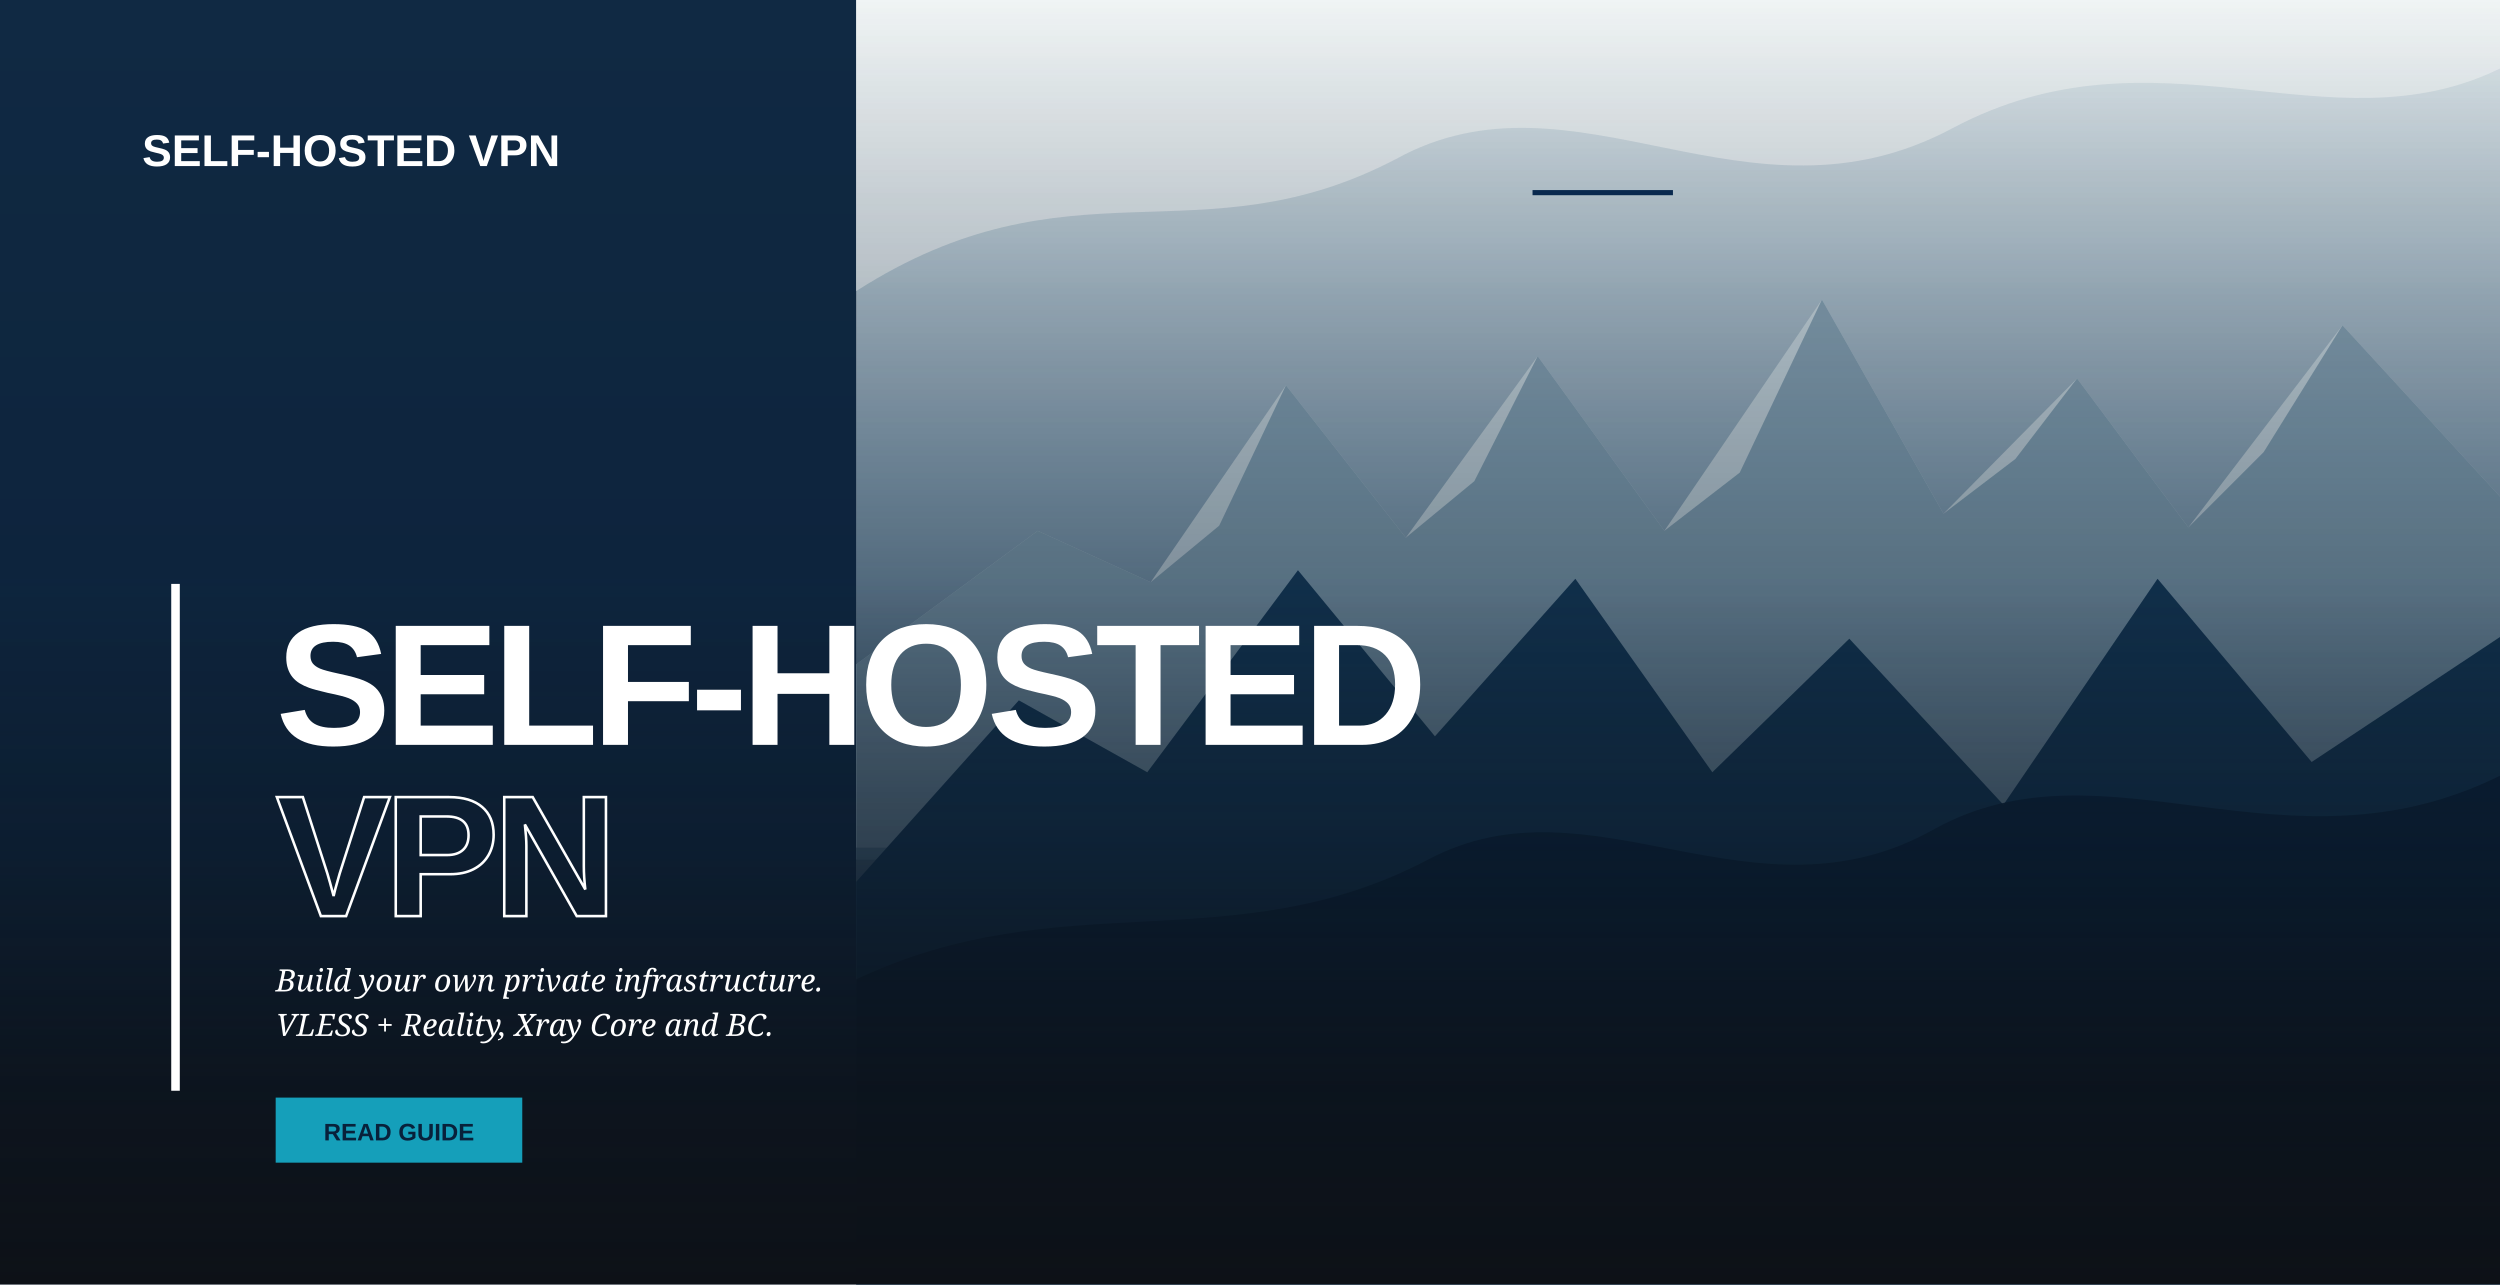
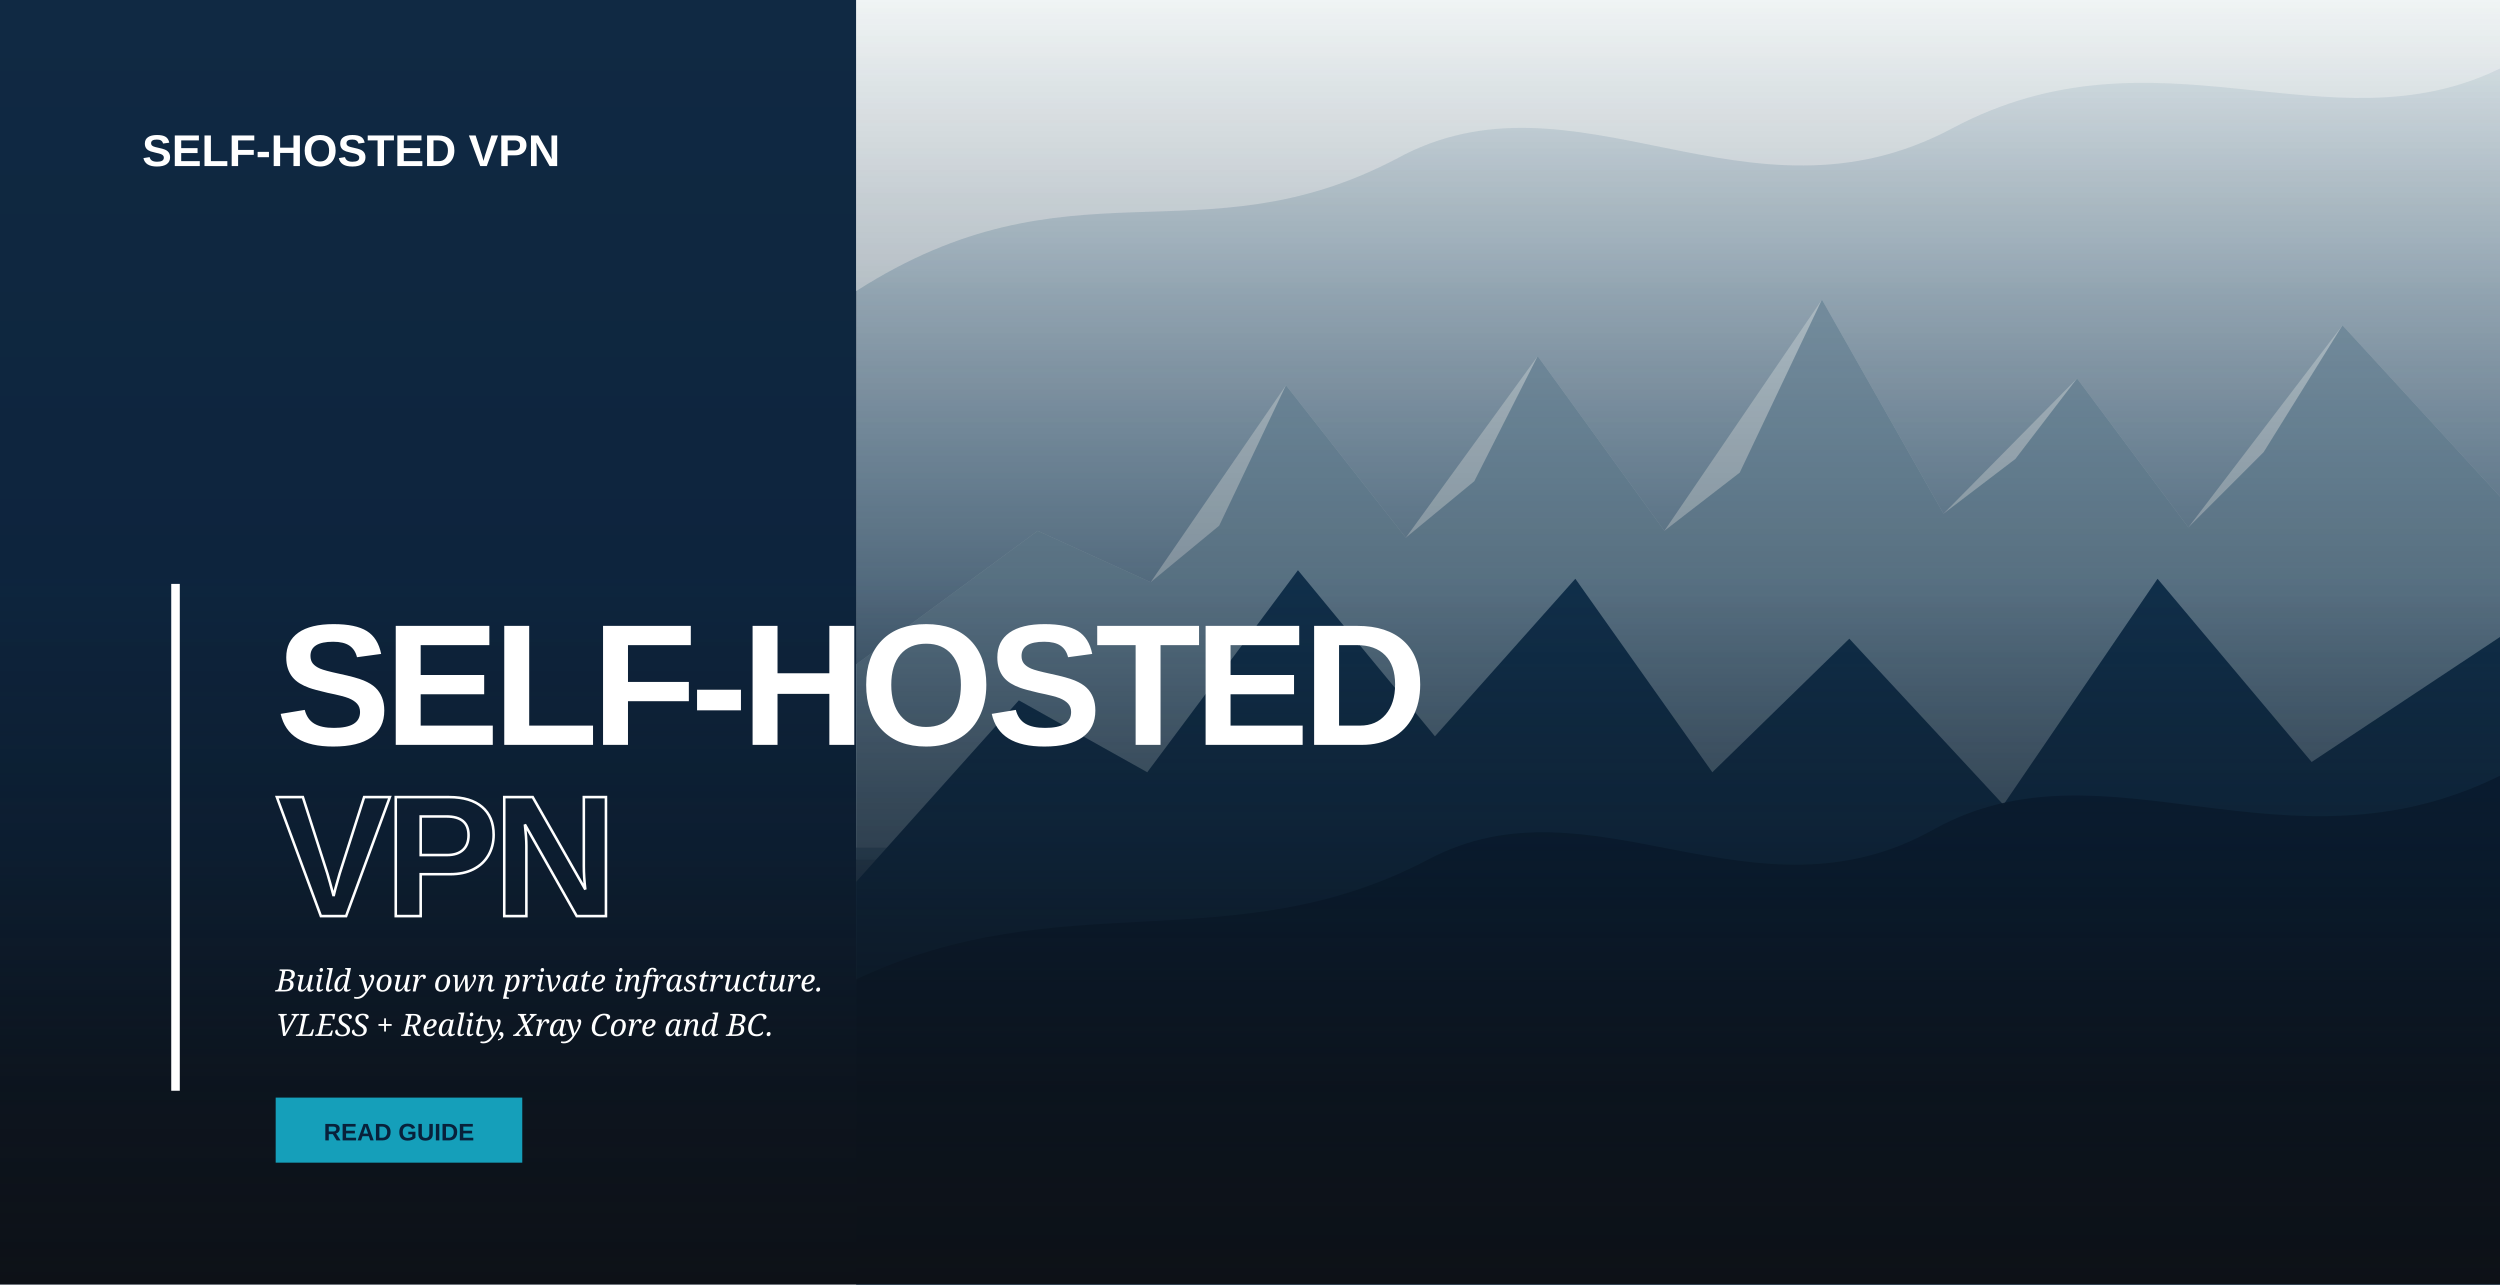
<svg xmlns="http://www.w3.org/2000/svg" viewBox="0 0 1460 750">
  <defs>
    <linearGradient id="sidebar" x1="0" y1="0" x2="0" y2="1">
      <stop offset="0%" stop-color="#102943" />
      <stop offset="100%" stop-color="#0a2038" />
    </linearGradient>
    <linearGradient id="sky" x1="0" y1="0" x2="0" y2="1">
      <stop offset="0%" stop-color="#e6edef" />
      <stop offset="42%" stop-color="#91aabb" />
      <stop offset="100%" stop-color="#0a2843" />
    </linearGradient>
    <linearGradient id="shade" x1="0" y1="0" x2="0" y2="1">
      <stop offset="0%" stop-color="#071d34" stop-opacity="0" />
      <stop offset="100%" stop-color="#071d34" stop-opacity="0.9" />
    </linearGradient>
    <linearGradient id="fadeToGitHub" x1="0" y1="0" x2="0" y2="1">
      <stop offset="0%" stop-color="#0d1117" stop-opacity="0" />
      <stop offset="45%" stop-color="#0d1117" stop-opacity="0.02" />
      <stop offset="66%" stop-color="#0d1117" stop-opacity="0.32" />
      <stop offset="84%" stop-color="#0d1117" stop-opacity="0.78" />
      <stop offset="100%" stop-color="#0d1117" stop-opacity="1" />
    </linearGradient>
  </defs>
  <rect width="1460" height="750" fill="#0d1117" />
  <rect width="500" height="750" fill="url(#sidebar)" />
  <rect x="500" width="960" height="750" fill="url(#sky)" />
  <path d="M500 170 C625 90 700 153 815 93 C920 35 1020 139 1140 75 C1260 11 1360 89 1460 40 L1460 0 L500 0 Z" fill="#f4f7f7" opacity="0.72" />
  <path d="M500 388 L606 310 L672 340 L751 225 L821 314 L898 208 L972 310 L1064 175 L1135 300 L1213 221 L1278 308 L1368 190 L1460 290 L1460 495 L500 495 Z" fill="#d7e4e8" />
  <path d="M500 388 L606 310 L672 340 L712 307 L751 225 L821 314 L861 281 L898 208 L972 310 L1016 276 L1064 175 L1135 300 L1177 268 L1213 221 L1278 308 L1322 264 L1368 190 L1460 290 L1460 502 L500 502 Z" fill="#7192a6" opacity="0.68" />
  <path d="M500 515 L595 409 L670 451 L758 333 L838 430 L920 338 L1000 451 L1080 373 L1170 470 L1260 338 L1350 445 L1460 372 L1460 750 L500 750 Z" fill="#173c5a" />
  <path d="M500 572 C620 515 720 562 834 502 C930 451 1024 544 1130 484 C1230 429 1335 515 1460 453 L1460 750 L500 750 Z" fill="#071e35" opacity="0.88" />
  <rect x="500" width="960" height="750" fill="url(#shade)" />
  <rect width="1460" height="750" fill="url(#fadeToGitHub)" />
  <text x="83" y="97" fill="#ffffff" font-family="Arial, Helvetica, sans-serif" font-size="26" font-weight="700">SELF-HOSTED VPN</text>
-   <rect x="895" y="111" width="82" height="3" fill="#0a294e" />
  <rect x="100" y="341" width="5" height="296" fill="#ffffff" />
  <text x="161" y="435" fill="#ffffff" font-family="Arial, Helvetica, sans-serif" font-size="101" font-weight="800" letter-spacing="-4">SELF-HOSTED</text>
  <text x="161" y="535" fill="none" stroke="#ffffff" stroke-width="1.5" font-family="Arial, Helvetica, sans-serif" font-size="101" font-weight="800" letter-spacing="-4">VPN</text>
  <text x="161" y="579" fill="#ffffff" font-family="Georgia, serif" font-size="18" font-style="italic">Build your own private infrastructure.</text>
  <text x="161" y="605" fill="#ffffff" font-family="Georgia, serif" font-size="18" font-style="italic"> VLESS + Reality, Xray Core and BC.</text>
  <rect x="161" y="641" width="144" height="38" fill="#159fba" />
  <text x="233" y="666" text-anchor="middle" fill="#08213b" font-family="Arial, Helvetica, sans-serif" font-size="14" font-weight="700">READ GUIDE</text>
</svg>
